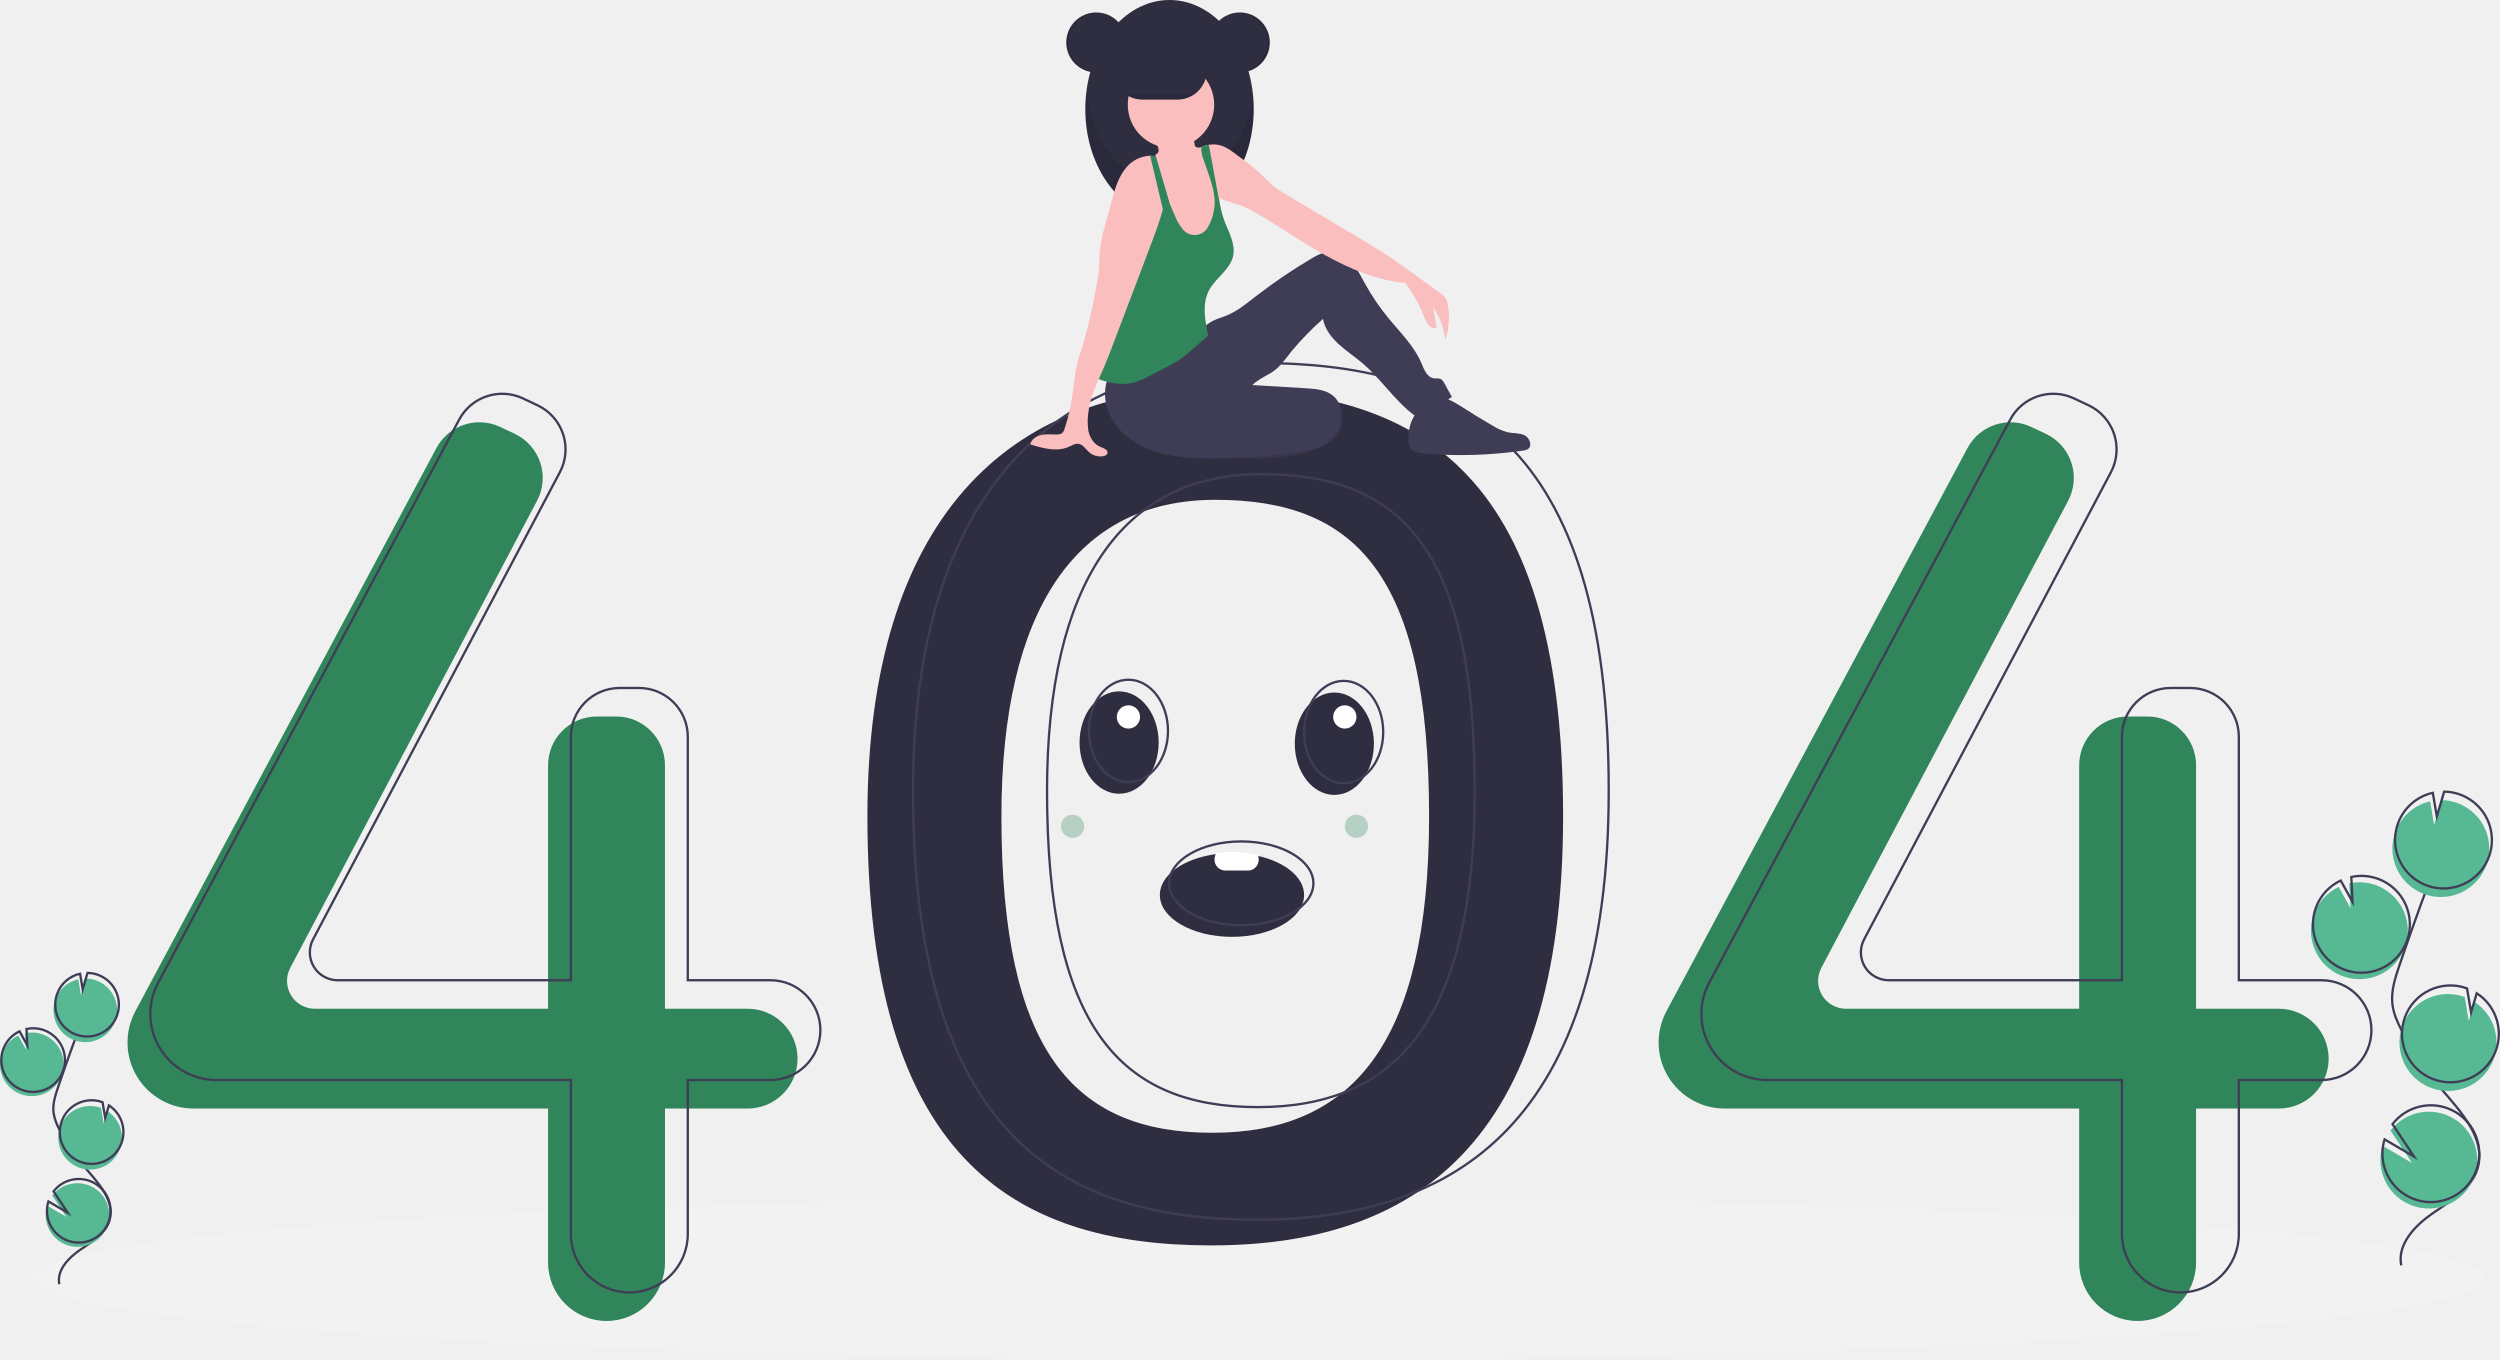
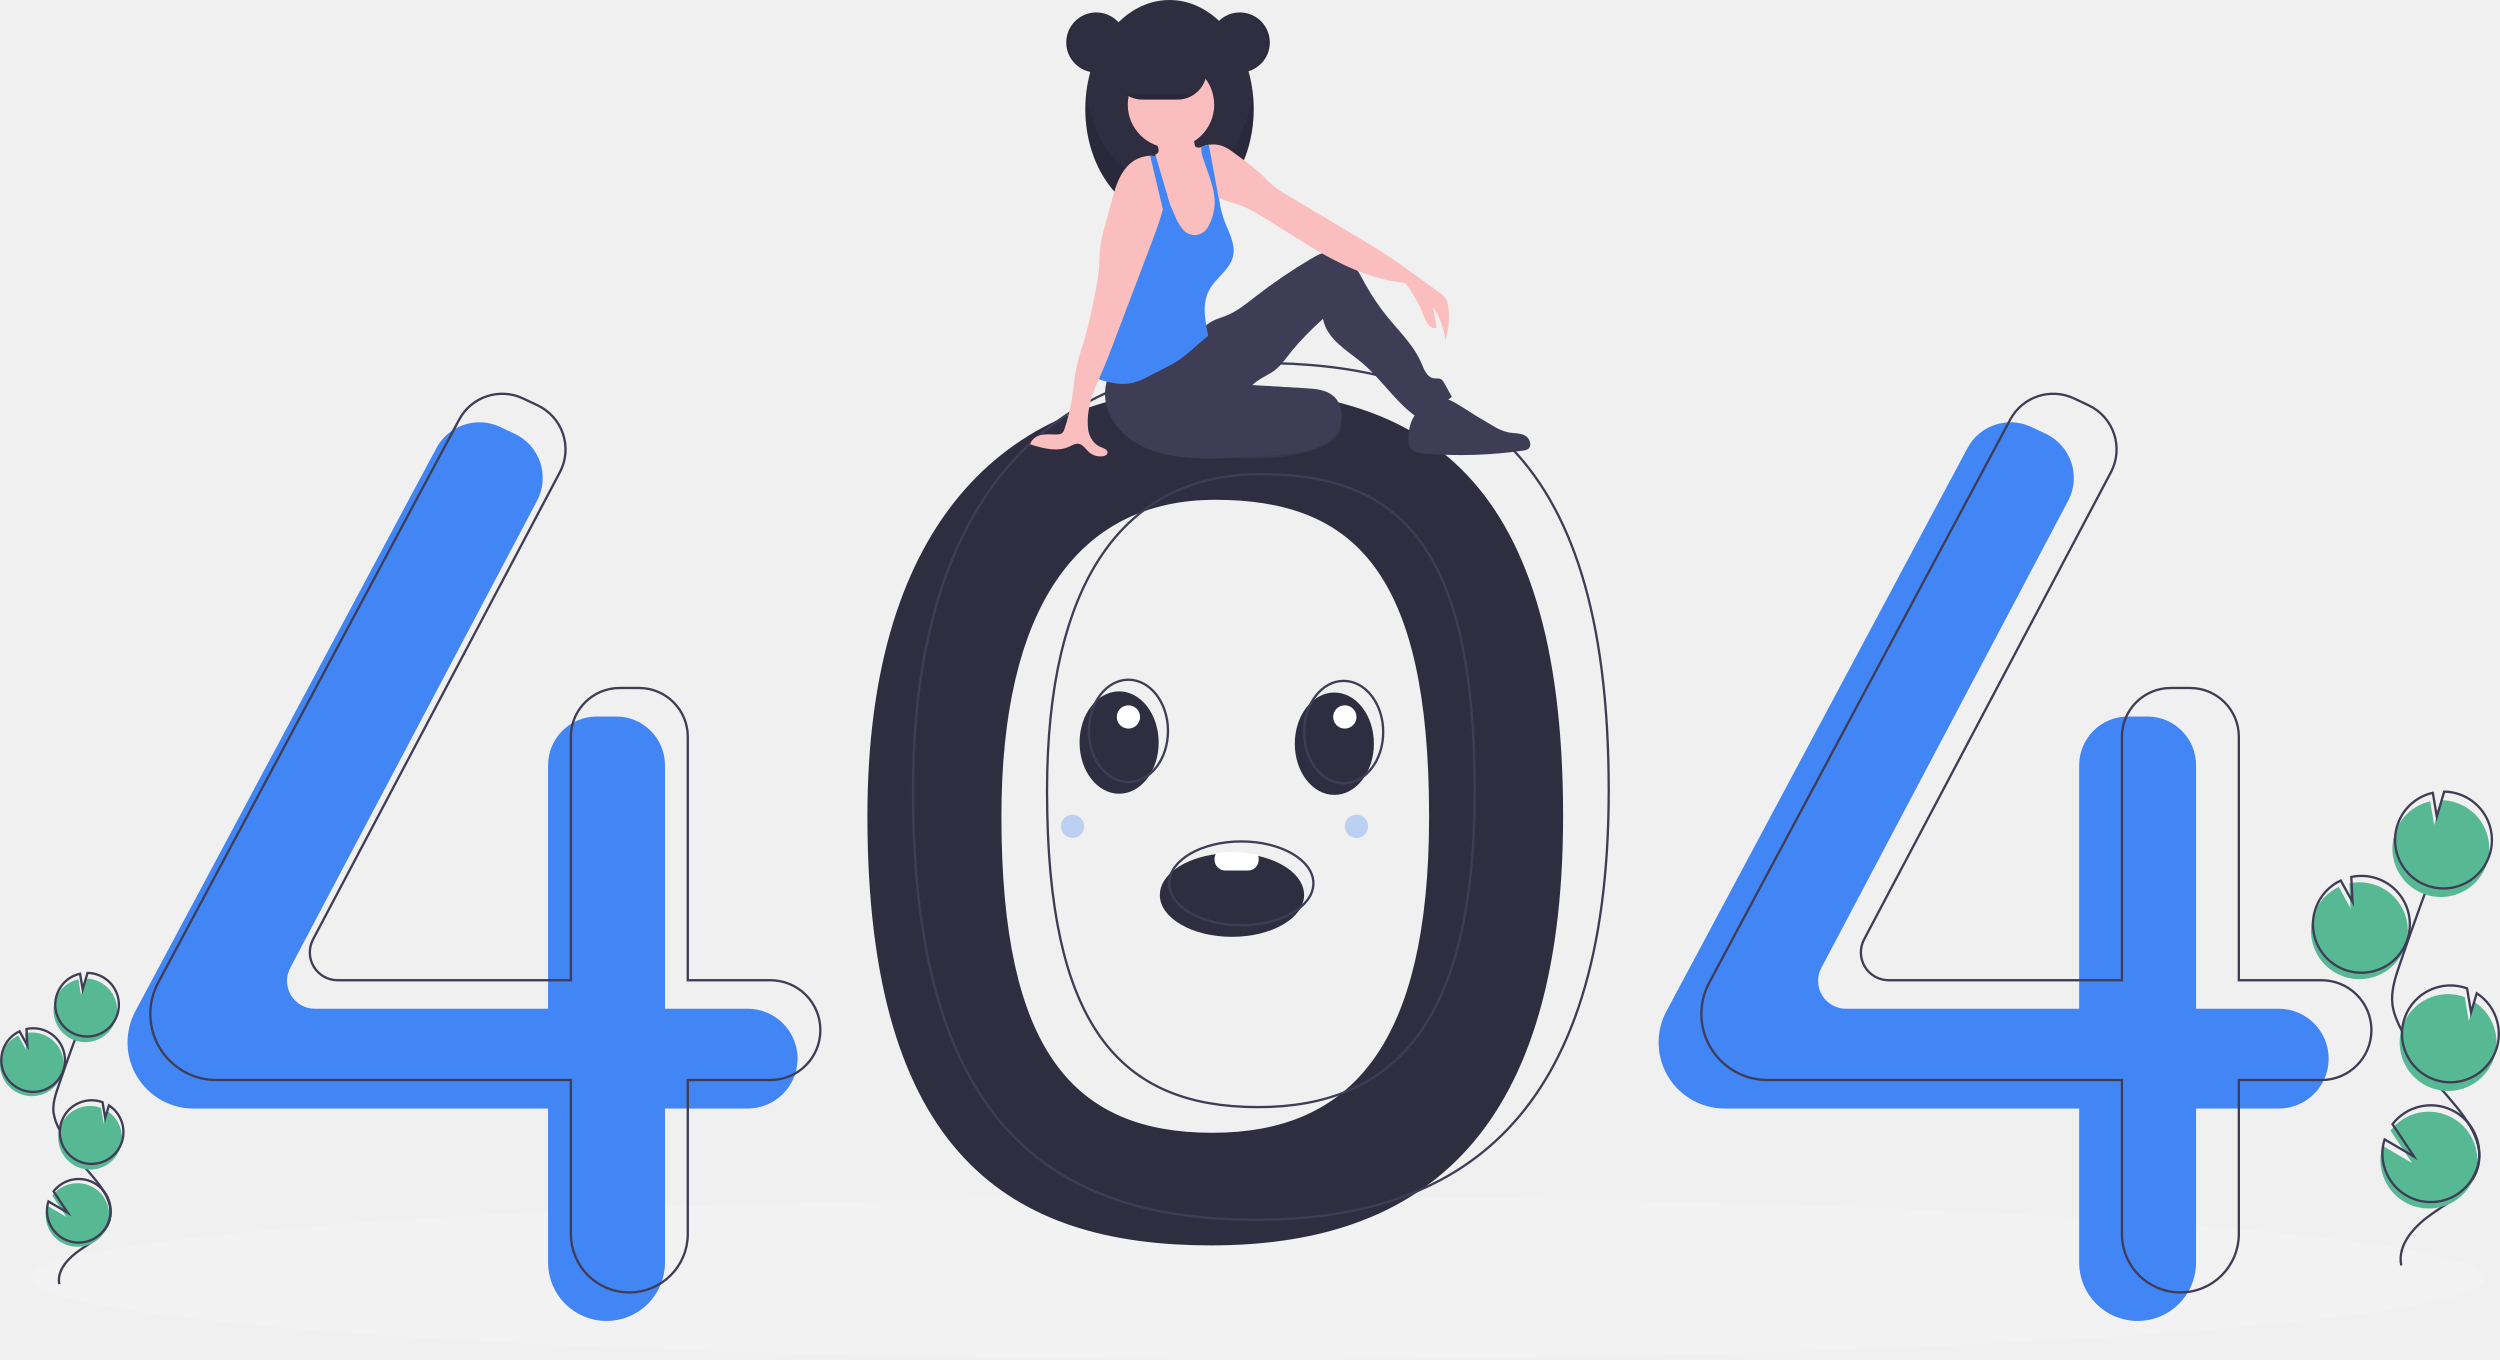
- <svg xmlns="http://www.w3.org/2000/svg" data-name="Layer 1" width="1074.392" height="584.231">
+ <svg xmlns="http://www.w3.org/2000/svg" id="fd59ce54-f850-4dfc-bc34-dd7d379d600e" data-name="Layer 1" width="1074.392" height="584.231" viewBox="0 0 1074.392 584.231">
  <ellipse cx="540.643" cy="549.309" rx="527.5" ry="34.922" fill="#f2f2f2" />
-   <path d="M520.426 167.01c-85.944 0-147.651 55.14-147.651 183.798 0 145.813 61.707 184.41 147.65 184.41s151.328-42.273 151.328-184.41c0-151.94-65.383-183.798-151.327-183.798zm.565 319.808c-59.527 0-90.626-34.923-90.626-135.916 0-89.112 32.372-136.105 91.899-136.105s91.899 30.868 91.899 136.105c0 98.447-33.646 135.916-93.172 135.916z" fill="#2f2e41" />
-   <path d="M321.311 433.517h-35.534v-104.64a20.956 20.956 0 0 0-20.956-20.956h-8.326a20.956 20.956 0 0 0-20.956 20.956v104.64h-100.23a11.963 11.963 0 0 1-10.578-17.552l106.083-200.78a20.956 20.956 0 0 0-9.58-28.74l-6.263-2.957a20.956 20.956 0 0 0-27.43 9.07L58.162 434.591a28.416 28.416 0 0 0-3.357 13.396 28.416 28.416 0 0 0 28.416 28.416H235.54v66.167a25.119 25.119 0 0 0 25.119 25.12 25.119 25.119 0 0 0 25.119-25.12v-66.167h35.534a21.443 21.443 0 0 0 21.443-21.443 21.443 21.443 0 0 0-21.443-21.443zM979.308 433.517h-35.534v-104.64a20.956 20.956 0 0 0-20.956-20.956h-8.327a20.956 20.956 0 0 0-20.956 20.956v104.64h-100.23a11.963 11.963 0 0 1-10.577-17.552l106.082-200.78a20.956 20.956 0 0 0-9.58-28.74l-6.263-2.957a20.956 20.956 0 0 0-27.429 9.07L716.157 434.591a28.416 28.416 0 0 0-3.356 13.396 28.416 28.416 0 0 0 28.416 28.416h152.318v66.167a25.119 25.119 0 0 0 25.12 25.12 25.119 25.119 0 0 0 25.118-25.12v-66.167h35.535a21.443 21.443 0 0 0 21.443-21.443 21.443 21.443 0 0 0-21.443-21.443z" fill="#30855a" />
-   <path d="M331.114 421.264H295.58v-104.64a20.956 20.956 0 0 0-20.956-20.956h-8.327a20.956 20.956 0 0 0-20.956 20.956v104.64h-100.23a11.963 11.963 0 0 1-10.577-17.552l106.082-200.78a20.956 20.956 0 0 0-9.58-28.74l-6.263-2.957a20.956 20.956 0 0 0-27.429 9.07L67.963 422.338a28.416 28.416 0 0 0-3.356 13.396 28.416 28.416 0 0 0 28.416 28.416H245.34v66.167a25.119 25.119 0 0 0 25.12 25.119 25.119 25.119 0 0 0 25.119-25.12V464.15h35.534a21.443 21.443 0 0 0 21.443-21.443 21.443 21.443 0 0 0-21.443-21.443zM997.688 421.264h-35.535v-104.64a20.956 20.956 0 0 0-20.956-20.956h-8.326a20.956 20.956 0 0 0-20.956 20.956v104.64h-100.23a11.963 11.963 0 0 1-10.577-17.552l106.082-200.78a20.956 20.956 0 0 0-9.58-28.74l-6.263-2.957a20.956 20.956 0 0 0-27.43 9.07l-129.38 242.033a28.416 28.416 0 0 0-3.356 13.396 28.416 28.416 0 0 0 28.415 28.416h152.32v66.167a25.119 25.119 0 0 0 25.118 25.119 25.119 25.119 0 0 0 25.12-25.12V464.15h35.534a21.443 21.443 0 0 0 21.443-21.443 21.443 21.443 0 0 0-21.443-21.443zM540.03 155.982c-85.943 0-147.65 55.14-147.65 183.798 0 145.813 61.707 184.41 147.65 184.41s151.328-42.273 151.328-184.41c0-151.94-65.383-183.798-151.327-183.798zm.566 319.808c-59.527 0-90.626-34.923-90.626-135.916 0-89.112 32.372-136.105 91.899-136.105s91.899 30.868 91.899 136.105c0 98.447-33.645 135.916-93.172 135.916z" fill="none" stroke="#3f3d56" stroke-miterlimit="10" />
+   <path d="M583.48,324.894c-85.944,0-147.651,55.139-147.651,183.798,0,145.813,61.707,184.411,147.651,184.411s151.327-42.274,151.327-184.411C734.807,356.753,669.424,324.894,583.48,324.894Zm.565,319.808c-59.527,0-90.626-34.923-90.626-135.916,0-89.112,32.372-136.105,91.899-136.105s91.899,30.868,91.899,136.105C677.217,607.234,643.572,644.703,584.045,644.703Z" transform="translate(-63.054 -157.8845)" fill="#2f2e41" />
+   <path d="M384.365,591.401H348.831V486.762A20.956,20.956,0,0,0,327.875,465.806h-8.326a20.956,20.956,0,0,0-20.956,20.956V591.401H198.363a11.963,11.963,0,0,1-10.578-17.552l106.082-200.78A20.956,20.956,0,0,0,284.287,344.33l-6.262-2.957a20.956,20.956,0,0,0-27.429,9.07L121.214,592.475a28.416,28.416,0,0,0-3.356,13.396v0a28.416,28.416,0,0,0,28.416,28.416H298.593v66.167a25.119,25.119,0,0,0,25.119,25.119h0a25.119,25.119,0,0,0,25.119-25.119V634.287h35.534a21.443,21.443,0,0,0,21.443-21.443v0A21.443,21.443,0,0,0,384.365,591.401Z" transform="translate(-63.054 -157.8845)" fill="#4285f4" />
+   <path d="M1042.362,591.401h-35.534V486.762A20.956,20.956,0,0,0,985.872,465.806h-8.326a20.956,20.956,0,0,0-20.956,20.956V591.401H856.359a11.963,11.963,0,0,1-10.578-17.552L951.864,373.069A20.956,20.956,0,0,0,942.284,344.33l-6.262-2.957a20.956,20.956,0,0,0-27.429,9.07L779.211,592.475a28.416,28.416,0,0,0-3.356,13.396v0a28.416,28.416,0,0,0,28.416,28.416H956.589v66.167a25.119,25.119,0,0,0,25.119,25.119h0a25.119,25.119,0,0,0,25.119-25.119V634.287h35.534a21.443,21.443,0,0,0,21.443-21.443v0A21.443,21.443,0,0,0,1042.362,591.401Z" transform="translate(-63.054 -157.8845)" fill="#4285f4" />
+   <path d="M394.168,579.148H358.634V474.509a20.956,20.956,0,0,0-20.956-20.956h-8.326a20.956,20.956,0,0,0-20.956,20.956V579.148H208.165a11.963,11.963,0,0,1-10.578-17.552L303.67,360.816a20.956,20.956,0,0,0-9.58-28.739l-6.262-2.957a20.956,20.956,0,0,0-27.429,9.07L131.017,580.222a28.416,28.416,0,0,0-3.356,13.396v0a28.416,28.416,0,0,0,28.416,28.416H308.395v66.167a25.119,25.119,0,0,0,25.119,25.119h0a25.119,25.119,0,0,0,25.119-25.119V622.034h35.534a21.443,21.443,0,0,0,21.443-21.443v0A21.443,21.443,0,0,0,394.168,579.148Z" transform="translate(-63.054 -157.8845)" fill="none" stroke="#3f3d56" stroke-miterlimit="10" />
+   <path d="M1060.742,579.148h-35.534V474.509a20.956,20.956,0,0,0-20.956-20.956H995.925a20.956,20.956,0,0,0-20.956,20.956V579.148H874.739a11.963,11.963,0,0,1-10.578-17.552L970.244,360.816a20.956,20.956,0,0,0-9.58-28.739l-6.262-2.957a20.956,20.956,0,0,0-27.429,9.07L797.59,580.222a28.416,28.416,0,0,0-3.356,13.396v0a28.416,28.416,0,0,0,28.416,28.416H974.969v66.167a25.119,25.119,0,0,0,25.119,25.119h0a25.119,25.119,0,0,0,25.119-25.119V622.034h35.534a21.443,21.443,0,0,0,21.443-21.443v0A21.443,21.443,0,0,0,1060.742,579.148Z" transform="translate(-63.054 -157.8845)" fill="none" stroke="#3f3d56" stroke-miterlimit="10" />
+   <path d="M603.085,313.866c-85.944,0-147.651,55.139-147.651,183.798,0,145.813,61.707,184.411,147.651,184.411s151.327-42.274,151.327-184.411C754.412,345.725,689.029,313.866,603.085,313.866Zm.565,319.808c-59.527,0-90.626-34.923-90.626-135.916,0-89.112,32.372-136.105,91.899-136.105s91.899,30.868,91.899,136.105C696.822,596.206,663.177,633.675,603.65,633.675Z" transform="translate(-63.054 -157.8845)" fill="none" stroke="#3f3d56" stroke-miterlimit="10" />
  <circle cx="471.141" cy="18.25" r="12.901" fill="#2f2e41" />
  <ellipse cx="502.607" cy="46.885" rx="36.186" ry="46.885" fill="#2f2e41" />
-   <path d="M502.607 79.61c-18.127 0-33.14-17.27-35.775-39.805a60.976 60.976 0 0 0-.41 7.08c0 25.893 16.2 46.885 36.185 46.885s36.187-20.991 36.187-46.885a60.976 60.976 0 0 0-.41-7.08c-2.635 22.534-17.649 39.805-35.777 39.805z" opacity=".1" />
-   <path d="M576.242 184.189c-.777 3.193-4.128 5.75-7.839 7.538-7.801 3.756-17.425 4.878-26.76 5.254a45.176 45.176 0 0 1-7.144-.132 20.537 20.537 0 0 1-12.25-5.632 1.68 1.68 0 0 1 .043-2.843c4.97-5.46 13.263-8.806 21.617-11.217 6.334-1.827 17.38-6.56 24.29-5.922 6.691.62 9.024 8.922 8.043 12.954z" fill="#3f3d56" />
-   <path d="M576.242 184.189c-.777 3.193-4.128 5.75-7.839 7.538-7.801 3.756-17.425 4.878-26.76 5.254a45.176 45.176 0 0 1-7.144-.132 20.537 20.537 0 0 1-12.25-5.632 1.68 1.68 0 0 1 .043-2.843c4.97-5.46 13.263-8.806 21.617-11.217 6.334-1.827 17.38-6.56 24.29-5.922 6.691.62 9.024 8.922 8.043 12.954z" opacity=".1" />
-   <path d="M477.044 160.321a19.77 19.77 0 0 0-1.199 15.075 26.34 26.34 0 0 0 8.83 12.497c10.094 8.092 23.987 9.205 36.924 9.093a284.65 284.65 0 0 0 33.905-2.324 40.538 40.538 0 0 0 11.002-2.554c4.222-1.827 7.933-5.178 9.436-9.526s.436-9.673-3.134-12.574c-3.137-2.55-7.463-2.9-11.498-3.143l-23.087-1.388c2.28-2.308 5.318-3.614 8.095-5.292 3.686-2.226 6.134-5.965 8.814-9.335a129.001 129.001 0 0 1 13.438-13.817c.752 4.31 3.478 7.85 6.688 10.824s6.908 5.369 10.243 8.2c8.079 6.859 13.896 16.167 22.393 22.5a43.829 43.829 0 0 0 16.048-8.011l-3.302-5.982a3.94 3.94 0 0 0-1.244-1.553c-.935-.575-2.14-.278-3.225-.441-2.901-.435-4.168-3.784-5.306-6.487-3.125-7.422-9.108-13.18-14.218-19.404a98.009 98.009 0 0 1-9.996-14.723c-1.717-3.102-3.288-6.331-5.618-9.003s-5.593-4.773-9.138-4.78c-3.132-.007-6.021 1.583-8.714 3.182a230.477 230.477 0 0 0-23.63 16.1c-3.944 3.061-7.864 6.296-12.49 8.173-1.947.79-4 1.33-5.869 2.292-3.273 1.685-5.757 4.535-8.431 7.065-9.538 9.023-22.596 14.869-35.717 15.336z" fill="#3f3d56" />
-   <path d="M525.32 96.098a23.774 23.774 0 0 1-1.734 8.033 10.045 10.045 0 0 1-5.768 5.573 12.375 12.375 0 0 1-5.623.183 10.882 10.882 0 0 1-4.581-1.561c-2.165-1.489-3.245-4.144-3.638-6.743-.393-2.596-.217-5.249-.469-7.864a42.944 42.944 0 0 0-1.202-6.255c-.17-.683-.343-1.363-.513-2.042-.166-.68-.33-1.36-.481-2.04a44.287 44.287 0 0 1-.378-1.925 28.716 28.716 0 0 1-.233-1.643 18.423 18.423 0 0 0-.808-4.811 14.607 14.607 0 0 0-1.687-2.854c-.286-.409-.563-.818-.818-1.243a5.89 5.89 0 0 1-.972-3.748 3.286 3.286 0 0 1 .148-.6c.025-.076.053-.152.085-.224a1.802 1.802 0 0 0 1.23-1.149 3.433 3.433 0 0 0-.148-1.777 11.318 11.318 0 0 0-.96-2.288c-.264-.478-1.16-1.34-1.167-1.888-.013-1.101 2.14-1.989 3.011-2.423a16.796 16.796 0 0 1 8.597-1.743c1.904.129 3.968.714 5.019 2.31.944 1.438.818 3.3 1.22 4.971a1.47 1.47 0 0 0 .3.664 1.341 1.341 0 0 0 .74.34 4.55 4.55 0 0 0 1.415.057h.003a2.931 2.931 0 0 0 .371-.054 4.957 4.957 0 0 0 2.033-.878q.586-.156 1.18-.255a.251.251 0 0 0 .047-.01c1.577 4.976 1.781 10.31 3.072 15.375.638 2.52 1.554 5.01 1.683 7.603.01.113.013.23.016.346.019.834-.047 1.674-.013 2.504a6.981 6.981 0 0 0 .126 1.114 15.611 15.611 0 0 0 .525 1.744l.01.028c.06.182.116.368.164.554.034.135.066.267.09.402l.004.01a14.938 14.938 0 0 1 .104 4.207z" fill="#fbbebe" />
+   <path d="M565.661,237.494c-18.128,0-33.141-17.271-35.776-39.805a60.976,60.976,0,0,0-.41,7.08c0,25.894,16.201,46.885,36.186,46.885s36.186-20.991,36.186-46.885a60.976,60.976,0,0,0-.41-7.08C598.803,220.224,583.789,237.494,565.661,237.494Z" transform="translate(-63.054 -157.8845)" opacity="0.1" />
+   <path d="M639.296,342.073c-.777,3.193-4.128,5.751-7.839,7.538-7.802,3.757-17.425,4.878-26.76,5.254a45.176,45.176,0,0,1-7.144-.132,20.537,20.537,0,0,1-12.251-5.631,1.681,1.681,0,0,1,.044-2.844c4.969-5.459,13.262-8.806,21.616-11.216,6.334-1.827,17.381-6.561,24.29-5.922C637.944,329.739,640.277,338.041,639.296,342.073Z" transform="translate(-63.054 -157.8845)" fill="#3f3d56" />
+   <path d="M639.296,342.073c-.777,3.193-4.128,5.751-7.839,7.538-7.802,3.757-17.425,4.878-26.76,5.254a45.176,45.176,0,0,1-7.144-.132,20.537,20.537,0,0,1-12.251-5.631,1.681,1.681,0,0,1,.044-2.844c4.969-5.459,13.262-8.806,21.616-11.216,6.334-1.827,17.381-6.561,24.29-5.922C637.944,329.739,640.277,338.041,639.296,342.073Z" transform="translate(-63.054 -157.8845)" opacity="0.1" />
+   <path d="M540.098,318.206a19.77,19.77,0,0,0-1.199,15.075,26.339,26.339,0,0,0,8.829,12.497c10.095,8.092,23.988,9.205,36.925,9.093a284.649,284.649,0,0,0,33.905-2.324,40.538,40.538,0,0,0,11.001-2.554c4.222-1.827,7.933-5.178,9.436-9.526s.436-9.672-3.134-12.574c-3.137-2.55-7.463-2.9-11.498-3.143l-23.088-1.387c2.281-2.308,5.318-3.614,8.096-5.292,3.685-2.226,6.134-5.965,8.813-9.335a129.001,129.001,0,0,1,13.439-13.817c.751,4.31,3.478,7.85,6.687,10.824s6.908,5.368,10.244,8.2c8.079,6.858,13.896,16.167,22.392,22.5a43.829,43.829,0,0,0,16.049-8.012l-3.302-5.981a3.94,3.94,0,0,0-1.245-1.553c-.935-.575-2.14-.279-3.225-.441-2.901-.435-4.168-3.784-5.306-6.487-3.125-7.422-9.108-13.18-14.218-19.404a98.009,98.009,0,0,1-9.996-14.723c-1.717-3.102-3.288-6.331-5.617-9.003s-5.594-4.773-9.139-4.781c-3.132-.007-6.021,1.584-8.714,3.183a230.477,230.477,0,0,0-23.63,16.099c-3.944,3.062-7.863,6.296-12.489,8.174-1.947.79-4,1.331-5.869,2.292-3.273,1.684-5.757,4.534-8.431,7.064C566.277,311.892,553.219,317.738,540.098,318.206Z" transform="translate(-63.054 -157.8845)" fill="#3f3d56" />
+   <path d="M588.374,253.983a23.774,23.774,0,0,1-1.734,8.033,10.045,10.045,0,0,1-5.768,5.573,12.375,12.375,0,0,1-5.623.182,10.882,10.882,0,0,1-4.582-1.561c-2.165-1.488-3.244-4.144-3.637-6.743-.393-2.596-.217-5.249-.469-7.863a42.944,42.944,0,0,0-1.202-6.255c-.17-.683-.343-1.362-.513-2.042-.167-.68-.33-1.359-.481-2.039-.138-.639-.267-1.281-.378-1.926-.091-.544-.173-1.092-.233-1.643a18.423,18.423,0,0,0-.809-4.811,14.607,14.607,0,0,0-1.687-2.854c-.286-.409-.563-.818-.818-1.243a5.89,5.89,0,0,1-.972-3.748,3.286,3.286,0,0,1,.148-.601c.025-.076.053-.151.085-.223A1.802,1.802,0,0,0,560.932,223.07a3.433,3.433,0,0,0-.148-1.778,11.318,11.318,0,0,0-.96-2.288c-.264-.478-1.161-1.34-1.167-1.888-.013-1.101,2.14-1.989,3.011-2.423a16.796,16.796,0,0,1,8.597-1.743c1.904.129,3.968.714,5.019,2.31.944,1.438.818,3.301,1.221,4.972a1.471,1.471,0,0,0,.299.664,1.341,1.341,0,0,0,.739.34,4.549,4.549,0,0,0,1.416.057h.003a2.931,2.931,0,0,0,.371-.054,4.957,4.957,0,0,0,2.033-.878q.585-.156,1.18-.255a.251.251,0,0,0,.047-.009c1.576,4.975,1.781,10.308,3.071,15.374.639,2.52,1.554,5.009,1.683,7.602.009.113.013.23.016.346.019.834-.047,1.674-.013,2.505a6.981,6.981,0,0,0,.126,1.114,15.611,15.611,0,0,0,.525,1.743l.009.028c.06.183.116.368.164.554.035.135.066.267.091.403l.003.009A14.938,14.938,0,0,1,588.374,253.983Z" transform="translate(-63.054 -157.8845)" fill="#fbbebe" />
  <circle cx="503.237" cy="44.997" r="18.565" fill="#fbbebe" />
-   <path d="M621.103 146.148a30.445 30.445 0 0 0-5.236-14.103q.722 4.295 1.448 8.587a3.214 3.214 0 0 1-3.367-1.035 10.337 10.337 0 0 1-1.766-3.276 67.466 67.466 0 0 0-8.21-14.735c-11.818-.985-23.501-5.884-33.895-11.596-10.396-5.708-20.125-12.552-30.383-18.502a43.573 43.573 0 0 0-5.545-2.832c-3.21-1.287-6.812-1.954-9.855-3.467-.205-.101-.41-.208-.61-.318a12.578 12.578 0 0 1-1.945-1.306 10.344 10.344 0 0 1-.931-.856 20.351 20.351 0 0 1-3.56-5.953c-1.632-3.613-2.215-7.97-3.845-11.583a11.203 11.203 0 0 1 2.502-1.765h.003c.132-.07.265-.136.4-.199a11.94 11.94 0 0 1 2.004-.733q.586-.156 1.18-.255a.251.251 0 0 0 .047-.01 11.566 11.566 0 0 1 5.491.435c2.587.875 4.767 2.621 6.942 4.273a114.02 114.02 0 0 1 10.148 8.05c1.793 1.717 3.43 3.605 5.358 5.166a42.144 42.144 0 0 0 5.057 3.351q15.656 9.327 31.315 18.65c3.534 2.105 7.07 4.21 10.526 6.438 5.248 3.386 10.308 7.055 15.365 10.72q4.47 3.239 8.936 6.48a9.728 9.728 0 0 1 2.533 2.34 8.472 8.472 0 0 1 1.123 3.434 31.387 31.387 0 0 1-1.23 14.6z" fill="#fbbebe" />
-   <path d="M529.923 110.06c-1.252 5.616-6.929 9.012-9.896 13.945-3.688 6.124-2.184 13.241-.8 20.255q-3.794 3.271-7.592 6.542c-1.397 1.199-2.794 2.404-4.298 3.465a57.35 57.35 0 0 1-6.86 3.94q-3.36 1.727-6.721 3.457a32.128 32.128 0 0 1-6.58 2.788c-4.414 1.133-9.103.34-13.47-.972a6.088 6.088 0 0 1-1.473-.601 2.394 2.394 0 0 1-.699-.633 3.91 3.91 0 0 1-.443-2.539c.443-7.35 2.24-14.547 4.03-21.69a85.26 85.26 0 0 1 3.849-12.577 85.077 85.077 0 0 1 5.415-10.15 68.368 68.368 0 0 1 7.93-11.514 18.479 18.479 0 0 0 3.675-4.739c1.117-2.549.686-5.472.913-8.247a17.148 17.148 0 0 1 1.633-6.007v-.003a17.093 17.093 0 0 1 1.743-2.883l.916 2.13q.302.7.597 1.395.387.896.768 1.787l2.197 5.113a21.59 21.59 0 0 0 3.335 5.944 6.5 6.5 0 0 0 11.123-.853 21.261 21.261 0 0 0 2.272-6.013 19.215 19.215 0 0 0 .252-7.835c-.758-5.01-2.889-10.126-4.437-14.78a14.945 14.945 0 0 1-1.08-4.87 3.351 3.351 0 0 1 .057-.56l.029-.146a11.94 11.94 0 0 1 2.004-.733q.585-.155 1.18-.255 2.044 11.064 4.094 22.128c.031.173.066.346.097.522.196 1.057.394 2.114.614 3.169.198.956.412 1.91.651 2.857l.01.028c.082.321.167.639.255.957l.003.009c.242.868.513 1.73.818 2.58 1.85 5.12 5.076 10.274 3.89 15.589z" fill="#30855a" />
-   <path d="M605.267 188.993a6.583 6.583 0 0 0 .61 3.143c1.162 2.123 3.95 2.606 6.363 2.805a188.377 188.377 0 0 0 42.265-1.288 4.886 4.886 0 0 0 2.152-.668c1.99-1.395.763-4.795-1.41-5.883s-4.751-.826-7.135-1.298a22.48 22.48 0 0 1-6.678-2.896q-7.252-4.167-14.293-8.688c-2.794-1.795-6.093-3.71-9.24-2.646-8.525 2.884-12.69 8.222-12.634 17.419z" fill="#3f3d56" />
-   <path d="M501.383 82.99v.002a7.75 7.75 0 0 1-.072.39c-.035.215-.076.432-.116.646a77.708 77.708 0 0 1-1.42 5.962c-1.51 5.46-3.533 10.831-5.54 16.124L478.07 148.69c-1.36 3.574-2.716 7.152-4.26 10.654-.517 1.168-1.048 2.344-1.577 3.534-1.894 4.257-3.713 8.653-4.317 13.184a27.45 27.45 0 0 0-.192 9.04c.604 2.97 2.407 5.872 5.23 6.97 1.378.538 3.35 1.259 2.973 2.69-.204.787-1.098 1.171-1.9 1.303a7.312 7.312 0 0 1-5.966-1.718c-1.508-1.337-2.666-3.417-4.67-3.64-1.388-.151-2.665.68-3.936 1.261-5.186 2.37-11.228.712-16.674-.972.427-2.206 2.643-3.66 4.842-4.1 2.2-.444 4.475-.129 6.718-.189a3.51 3.51 0 0 0 2.042-.525 3.705 3.705 0 0 0 1.102-1.882 78.964 78.964 0 0 0 3.212-13.146c.724-4.667 1.026-9.406 2.058-14.016.803-3.596 2.042-7.08 3.106-10.61a224.682 224.682 0 0 0 5.06-22.077 78.02 78.02 0 0 0 1.425-9.367c.18-2.612.095-5.236.346-7.839a60.888 60.888 0 0 1 2.112-9.996l2.885-10.69c1.426-5.27 2.955-10.745 6.567-14.842a13.962 13.962 0 0 1 10.029-4.79 9.882 9.882 0 0 1 2.13.23c.116.029.233.057.349.089a8.634 8.634 0 0 1 2.174.9c1.114-.709 1.68-.46 2.42.632a6.973 6.973 0 0 1 .881 3.795 52.424 52.424 0 0 1-.856 10.415z" fill="#fbbebe" />
-   <path d="M502.607 87.162l-.047.047-.255.255-2.53 2.526-1.24-5.207-4.25-17.854a9.882 9.882 0 0 1 2.13.23 3.286 3.286 0 0 1 .148-.602l.201.69 1.441 4.902 2.728 9.308.45 1.532v.003z" fill="#30855a" />
-   <path d="M518.661 30.203a12.582 12.582 0 0 1-3.7 8.896 12.314 12.314 0 0 1-1.36 1.176 12.528 12.528 0 0 1-7.536 2.524h-15.096a12.59 12.59 0 0 1 0-25.18h15.096a12.63 12.63 0 0 1 12.596 12.584z" fill="#2f2e41" />
+   <path d="M684.157,304.033a30.445,30.445,0,0,0-5.236-14.103q.722,4.295,1.447,8.587a3.214,3.214,0,0,1-3.367-1.035,10.337,10.337,0,0,1-1.765-3.276,67.466,67.466,0,0,0-8.21-14.736c-11.819-.985-23.502-5.884-33.896-11.595-10.396-5.708-20.126-12.552-30.384-18.502a43.573,43.573,0,0,0-5.544-2.832c-3.21-1.287-6.812-1.954-9.855-3.468-.204-.101-.409-.208-.61-.318a12.578,12.578,0,0,1-1.945-1.306,10.344,10.344,0,0,1-.931-.856,20.351,20.351,0,0,1-3.559-5.953c-1.633-3.612-2.215-7.97-3.845-11.583a11.203,11.203,0,0,1,2.502-1.765h.003c.132-.069.264-.135.4-.198a11.94,11.94,0,0,1,2.004-.733q.585-.156,1.18-.255a.251.251,0,0,0,.047-.009,11.566,11.566,0,0,1,5.491.434c2.587.875,4.767,2.621,6.941,4.273a114.02,114.02,0,0,1,10.148,8.049c1.794,1.718,3.43,3.606,5.359,5.167a42.144,42.144,0,0,0,5.057,3.351q15.656,9.327,31.315,18.65c3.534,2.105,7.07,4.21,10.526,6.438,5.249,3.386,10.308,7.055,15.365,10.721q4.47,3.238,8.936,6.479a9.728,9.728,0,0,1,2.533,2.341,8.472,8.472,0,0,1,1.123,3.433A31.387,31.387,0,0,1,684.157,304.033Z" transform="translate(-63.054 -157.8845)" fill="#fbbebe" />
+   <path d="M592.977,267.944c-1.252,5.617-6.929,9.012-9.896,13.946-3.688,6.123-2.184,13.241-.799,20.255q-3.795,3.271-7.593,6.542c-1.397,1.199-2.794,2.404-4.298,3.464a57.351,57.351,0,0,1-6.86,3.94q-3.361,1.728-6.721,3.458a32.128,32.128,0,0,1-6.58,2.788c-4.415,1.133-9.103.34-13.471-.972a6.088,6.088,0,0,1-1.473-.601,2.394,2.394,0,0,1-.699-.632,3.911,3.911,0,0,1-.444-2.539c.444-7.351,2.24-14.547,4.031-21.69a85.26,85.26,0,0,1,3.848-12.577,85.077,85.077,0,0,1,5.415-10.151,68.368,68.368,0,0,1,7.929-11.514,18.479,18.479,0,0,0,3.675-4.739c1.117-2.549.686-5.472.913-8.247a17.148,17.148,0,0,1,1.633-6.007v-.003a17.093,17.093,0,0,1,1.743-2.882q.458,1.067.916,2.13.302.699.598,1.394.387.897.768,1.787,1.1,2.558,2.196,5.113a21.59,21.59,0,0,0,3.335,5.944,6.499,6.499,0,0,0,11.123-.853,21.261,21.261,0,0,0,2.272-6.013,19.215,19.215,0,0,0,.252-7.835c-.758-5.009-2.889-10.126-4.437-14.78a14.945,14.945,0,0,1-1.079-4.871,3.351,3.351,0,0,1,.057-.56c.009-.047.019-.098.028-.145a11.94,11.94,0,0,1,2.004-.733q.585-.156,1.18-.255,2.044,11.064,4.094,22.127c.032.173.066.346.098.522.195,1.057.393,2.115.614,3.169.198.957.412,1.91.651,2.857l.009.028c.082.321.167.639.255.957l.003.009c.242.868.513,1.731.818,2.58C590.938,257.475,594.164,262.629,592.977,267.944Z" transform="translate(-63.054 -157.8845)" fill="#4285f4" />
+   <path d="M668.321,346.877a6.583,6.583,0,0,0,.61,3.143c1.162,2.124,3.95,2.606,6.362,2.805a188.377,188.377,0,0,0,42.266-1.288,4.886,4.886,0,0,0,2.151-.668c1.99-1.395.763-4.795-1.41-5.884s-4.751-.826-7.135-1.297a22.479,22.479,0,0,1-6.678-2.896q-7.252-4.167-14.293-8.688c-2.795-1.795-6.093-3.71-9.24-2.646C672.43,332.343,668.265,337.681,668.321,346.877Z" transform="translate(-63.054 -157.8845)" fill="#3f3d56" />
+   <path d="M564.437,240.874v.003c-.022.132-.044.261-.072.39-.035.214-.076.431-.116.645-.39,1.998-.868,3.987-1.419,5.963-1.51,5.459-3.534,10.831-5.541,16.123q-8.081,21.287-16.164,42.577c-1.359,3.575-2.716,7.152-4.261,10.654-.516,1.167-1.048,2.344-1.576,3.534-1.894,4.257-3.713,8.653-4.317,13.184a27.45,27.45,0,0,0-.192,9.04c.604,2.97,2.407,5.872,5.23,6.97,1.378.538,3.351,1.259,2.974,2.69-.204.787-1.098,1.171-1.901,1.303a7.312,7.312,0,0,1-5.966-1.718c-1.507-1.337-2.665-3.417-4.67-3.641-1.388-.151-2.665.68-3.936,1.262-5.186,2.369-11.227.711-16.674-.972.428-2.206,2.643-3.66,4.843-4.1,2.199-.444,4.474-.129,6.718-.189a3.51,3.51,0,0,0,2.042-.525,3.705,3.705,0,0,0,1.101-1.882,78.964,78.964,0,0,0,3.213-13.147c.724-4.666,1.026-9.405,2.058-14.015.802-3.597,2.042-7.08,3.106-10.61a224.682,224.682,0,0,0,5.06-22.077,78.02,78.02,0,0,0,1.425-9.368c.179-2.612.094-5.236.346-7.838a60.888,60.888,0,0,1,2.111-9.997q1.444-5.348,2.885-10.689c1.425-5.271,2.955-10.746,6.567-14.843a13.962,13.962,0,0,1,10.028-4.789,9.882,9.882,0,0,1,2.13.23c.116.028.233.057.349.088a8.634,8.634,0,0,1,2.174.9c1.114-.708,1.68-.459,2.42.632a6.973,6.973,0,0,1,.881,3.795A52.424,52.424,0,0,1,564.437,240.874Z" transform="translate(-63.054 -157.8845)" fill="#fbbebe" />
+   <path d="M565.661,245.046l-.047.047-.255.255-2.53,2.527-1.24-5.208-4.251-17.854a9.882,9.882,0,0,1,2.13.23,3.286,3.286,0,0,1,.148-.601l.201.689,1.441,4.902,2.728,9.308.45,1.532v.003Z" transform="translate(-63.054 -157.8845)" fill="#4285f4" />
+   <path d="M581.715,188.087a12.582,12.582,0,0,1-3.7,8.896,12.314,12.314,0,0,1-1.36,1.176,12.528,12.528,0,0,1-7.536,2.524H554.023a12.59,12.59,0,0,1,0-25.18h15.096A12.629,12.629,0,0,1,581.715,188.087Z" transform="translate(-63.054 -157.8845)" fill="#2f2e41" />
  <circle cx="532.815" cy="18.25" r="12.901" fill="#2f2e41" />
-   <path d="M532.5 5.35c-.158 0-.315.006-.472.011a12.898 12.898 0 0 1 0 25.779c.157.005.314.012.472.012a12.901 12.901 0 1 0 0-25.803zM471.141 5.35c.158 0 .315.006.472.011a12.898 12.898 0 0 0 0 25.779c-.157.005-.314.012-.472.012a12.901 12.901 0 0 1 0-25.803zM513.6 40.275a12.528 12.528 0 0 1-7.535 2.524h-15.096a12.528 12.528 0 0 1-7.536-2.524z" opacity=".1" />
-   <path d="M611.086 133.756s3.252 9.372 6.229 6.876l-2.373-12.25z" fill="#fbbebe" />
-   <path d="M1006.864 419.55a20.813 20.813 0 1 0 2.771-39.916l.521 10.713-5.068-9.18a20.734 20.734 0 0 0-10.683 11.722 20.408 20.408 0 0 0-1.198 5.63 20.809 20.809 0 0 0 13.657 21.03z" fill="#57b894" />
-   <path d="M1031.941 543.793c-1.789-9.11 5.963-17.187 13.621-22.436s16.605-10.408 19.218-19.317c3.755-12.804-7.43-24.53-16.136-34.642a125.3 125.3 0 0 1-16.523-24.557c-1.812-3.533-3.476-7.226-3.953-11.167-.686-5.675 1.137-11.323 2.974-16.736q9.18-27.052 19.629-53.65" fill="none" stroke="#3f3d56" stroke-miterlimit="10" />
-   <path d="M1007.72 416.792a20.813 20.813 0 1 0 2.773-39.916l.52 10.713-5.068-9.18a20.734 20.734 0 0 0-10.683 11.722 20.408 20.408 0 0 0-1.197 5.63 20.809 20.809 0 0 0 13.656 21.03z" fill="none" stroke="#3f3d56" stroke-miterlimit="10" />
-   <path d="M1029.397 357.588a20.788 20.788 0 0 1 14.98-13.197l1.714 10.183 3.177-10.695a20.81 20.81 0 1 1-19.87 13.71z" fill="#57b894" />
-   <path d="M1030.54 353.91a20.788 20.788 0 0 1 14.98-13.197l1.714 10.184 3.177-10.696a20.81 20.81 0 1 1-19.87 13.71z" fill="none" stroke="#3f3d56" stroke-miterlimit="10" />
-   <path d="M1044.99 467.604a20.81 20.81 0 0 0 18.42-37.022l-2.441 8.219-1.732-10.304a.362.362 0 0 0-.053-.02 20.811 20.811 0 1 0-14.193 39.127z" fill="#57b894" />
-   <path d="M1045.981 463.88a20.81 20.81 0 0 0 18.419-37.023l-2.441 8.22-1.731-10.305a.362.362 0 0 0-.053-.02 20.811 20.811 0 1 0-14.194 39.128z" fill="none" stroke="#3f3d56" stroke-miterlimit="10" />
-   <path d="M1023.324 502.167a20.801 20.801 0 1 0 4.01-16.297l9.273 13.956-12.67-7.408a20.616 20.616 0 0 0-.613 9.749z" fill="#57b894" />
-   <path d="M1024.18 499.409a20.801 20.801 0 1 0 4.012-16.297l9.272 13.956-12.67-7.407a20.616 20.616 0 0 0-.613 9.748z" fill="none" stroke="#3f3d56" stroke-miterlimit="10" />
-   <path d="M9.007 470.249a13.674 13.674 0 1 0 1.821-26.225l.343 7.038-3.33-6.032a13.623 13.623 0 0 0-7.02 7.702 13.409 13.409 0 0 0-.786 3.7 13.672 13.672 0 0 0 8.972 13.817z" fill="#57b894" />
-   <path d="M25.484 551.879c-1.176-5.986 3.918-11.292 8.949-14.741s10.91-6.838 12.626-12.692c2.467-8.412-4.881-16.116-10.601-22.76a82.324 82.324 0 0 1-10.856-16.135 22.21 22.21 0 0 1-2.597-7.336c-.451-3.729.747-7.44 1.954-10.996q6.03-17.774 12.896-35.25" fill="none" stroke="#3f3d56" stroke-miterlimit="10" />
-   <path d="M9.57 468.437a13.674 13.674 0 1 0 1.822-26.225l.342 7.038-3.33-6.032a13.623 13.623 0 0 0-7.02 7.702 13.41 13.41 0 0 0-.786 3.699 13.672 13.672 0 0 0 8.973 13.818z" fill="none" stroke="#3f3d56" stroke-miterlimit="10" />
-   <path d="M23.812 429.539a13.658 13.658 0 0 1 9.842-8.671l1.126 6.69 2.088-7.026a13.673 13.673 0 1 1-13.056 9.007z" fill="#57b894" />
-   <path d="M24.563 427.123a13.658 13.658 0 0 1 9.842-8.671l1.126 6.69 2.088-7.027a13.673 13.673 0 1 1-13.056 9.008z" fill="none" stroke="#3f3d56" stroke-miterlimit="10" />
-   <path d="M34.058 501.822a13.673 13.673 0 0 0 12.101-24.325l-1.604 5.4-1.137-6.77a.238.238 0 0 0-.035-.013 13.673 13.673 0 1 0-9.325 25.708z" fill="#57b894" />
-   <path d="M34.708 499.374A13.673 13.673 0 0 0 46.81 475.05l-1.604 5.4-1.137-6.77a.238.238 0 0 0-.035-.013 13.673 13.673 0 1 0-9.326 25.707z" fill="none" stroke="#3f3d56" stroke-miterlimit="10" />
-   <path d="M19.822 524.53a13.667 13.667 0 1 0 2.635-10.708l6.092 9.17-8.324-4.867a13.545 13.545 0 0 0-.403 6.405z" fill="#57b894" />
-   <path d="M20.385 522.718a13.667 13.667 0 1 0 2.635-10.708l6.092 9.17-8.324-4.867a13.545 13.545 0 0 0-.403 6.405z" fill="none" stroke="#3f3d56" stroke-miterlimit="10" />
+   <path d="M595.554,163.234c-.158,0-.315.006-.472.012a12.898,12.898,0,0,1,0,25.778c.157.006.314.012.472.012a12.901,12.901,0,1,0,0-25.802Z" transform="translate(-63.054 -157.8845)" opacity="0.1" />
+   <path d="M534.195,163.234c.158,0,.315.006.472.012a12.898,12.898,0,0,0,0,25.778c-.157.006-.314.012-.472.012a12.901,12.901,0,0,1,0-25.802Z" transform="translate(-63.054 -157.8845)" opacity="0.1" />
+   <path d="M576.655,198.159a12.528,12.528,0,0,1-7.536,2.524H554.023a12.528,12.528,0,0,1-7.536-2.524Z" transform="translate(-63.054 -157.8845)" opacity="0.1" />
+   <path d="M674.14,291.64s3.252,9.372,6.229,6.876L677.996,286.267Z" transform="translate(-63.054 -157.8845)" fill="#fbbebe" />
+   <path d="M1069.918,577.434a20.813,20.813,0,1,0,2.772-39.915l.521,10.712-5.068-9.18a20.734,20.734,0,0,0-10.684,11.723,20.408,20.408,0,0,0-1.197,5.63A20.809,20.809,0,0,0,1069.918,577.434Z" transform="translate(-63.054 -157.8845)" fill="#57b894" />
+   <path d="M1094.995,701.678c-1.789-9.11,5.963-17.187,13.621-22.437s16.605-10.408,19.218-19.317c3.755-12.804-7.43-24.53-16.136-34.642a125.3,125.3,0,0,1-16.524-24.557c-1.811-3.533-3.476-7.225-3.952-11.166-.686-5.675,1.137-11.323,2.974-16.737q9.179-27.052,19.628-53.65" transform="translate(-63.054 -157.8845)" fill="none" stroke="#3f3d56" stroke-miterlimit="10" />
+   <path d="M1070.775,574.676a20.813,20.813,0,1,0,2.772-39.915l.521,10.712-5.068-9.18a20.734,20.734,0,0,0-10.684,11.723,20.408,20.408,0,0,0-1.197,5.63A20.809,20.809,0,0,0,1070.775,574.676Z" transform="translate(-63.054 -157.8845)" fill="none" stroke="#3f3d56" stroke-miterlimit="10" />
+   <path d="M1092.451,515.473a20.788,20.788,0,0,1,14.98-13.198l1.714,10.184,3.177-10.696a20.81,20.81,0,1,1-19.871,13.71Z" transform="translate(-63.054 -157.8845)" fill="#57b894" />
+   <path d="M1093.594,511.795a20.788,20.788,0,0,1,14.98-13.198l1.714,10.184,3.177-10.696a20.81,20.81,0,1,1-19.871,13.71Z" transform="translate(-63.054 -157.8845)" fill="none" stroke="#3f3d56" stroke-miterlimit="10" />
+   <path d="M1108.045,625.489a20.81,20.81,0,0,0,18.419-37.023l-2.441,8.219-1.731-10.304a.362.362,0,0,0-.053-.02,20.811,20.811,0,1,0-14.194,39.127Z" transform="translate(-63.054 -157.8845)" fill="#57b894" />
+   <path d="M1109.035,621.764a20.81,20.81,0,0,0,18.419-37.023l-2.441,8.219-1.731-10.304a.362.362,0,0,0-.053-.02,20.811,20.811,0,1,0-14.194,39.127Z" transform="translate(-63.054 -157.8845)" fill="none" stroke="#3f3d56" stroke-miterlimit="10" />
+   <path d="M1086.378,660.051a20.801,20.801,0,1,0,4.011-16.297l9.273,13.957-12.67-7.408A20.616,20.616,0,0,0,1086.378,660.051Z" transform="translate(-63.054 -157.8845)" fill="#57b894" />
+   <path d="M1087.235,657.294a20.801,20.801,0,1,0,4.011-16.297l9.273,13.957-12.67-7.408A20.616,20.616,0,0,0,1087.235,657.294Z" transform="translate(-63.054 -157.8845)" fill="none" stroke="#3f3d56" stroke-miterlimit="10" />
+   <path d="M72.061,628.133a13.674,13.674,0,1,0,1.821-26.225l.342,7.038-3.33-6.032a13.623,13.623,0,0,0-7.019,7.702,13.409,13.409,0,0,0-.787,3.699A13.672,13.672,0,0,0,72.061,628.133Z" transform="translate(-63.054 -157.8845)" fill="#57b894" />
+   <path d="M88.538,709.763c-1.175-5.986,3.918-11.292,8.949-14.741s10.91-6.838,12.626-12.692c2.467-8.412-4.882-16.117-10.601-22.76A82.324,82.324,0,0,1,88.656,643.436a22.21,22.21,0,0,1-2.597-7.336c-.451-3.729.747-7.439,1.954-10.996q6.031-17.773,12.896-35.249" transform="translate(-63.054 -157.8845)" fill="none" stroke="#3f3d56" stroke-miterlimit="10" />
+   <path d="M72.625,626.321a13.674,13.674,0,1,0,1.821-26.225l.342,7.038L71.458,601.103a13.623,13.623,0,0,0-7.019,7.702,13.409,13.409,0,0,0-.787,3.699A13.672,13.672,0,0,0,72.625,626.321Z" transform="translate(-63.054 -157.8845)" fill="none" stroke="#3f3d56" stroke-miterlimit="10" />
+   <path d="M86.866,587.423a13.658,13.658,0,0,1,9.842-8.671l1.126,6.691,2.087-7.027a13.673,13.673,0,1,1-13.055,9.007Z" transform="translate(-63.054 -157.8845)" fill="#57b894" />
+   <path d="M87.617,585.007a13.658,13.658,0,0,1,9.842-8.671l1.126,6.691L100.673,576a13.673,13.673,0,1,1-13.055,9.007Z" transform="translate(-63.054 -157.8845)" fill="none" stroke="#3f3d56" stroke-miterlimit="10" />
+   <path d="M97.112,659.706a13.673,13.673,0,0,0,12.102-24.325l-1.604,5.4-1.137-6.77a.238.238,0,0,0-.035-.013,13.673,13.673,0,1,0-9.326,25.707Z" transform="translate(-63.054 -157.8845)" fill="#57b894" />
+   <path d="M97.762,657.259a13.673,13.673,0,0,0,12.102-24.325l-1.604,5.4-1.137-6.77a.238.238,0,0,0-.035-.013,13.673,13.673,0,1,0-9.326,25.707Z" transform="translate(-63.054 -157.8845)" fill="none" stroke="#3f3d56" stroke-miterlimit="10" />
+   <path d="M82.876,682.414a13.667,13.667,0,1,0,2.635-10.708l6.092,9.17-8.324-4.867A13.545,13.545,0,0,0,82.876,682.414Z" transform="translate(-63.054 -157.8845)" fill="#57b894" />
+   <path d="M83.439,680.602a13.667,13.667,0,1,0,2.635-10.708l6.092,9.17-8.324-4.867A13.545,13.545,0,0,0,83.439,680.602Z" transform="translate(-63.054 -157.8845)" fill="none" stroke="#3f3d56" stroke-miterlimit="10" />
  <ellipse cx="480.946" cy="319.115" rx="17" ry="22" fill="#2f2e41" />
  <ellipse cx="573.446" cy="319.615" rx="17" ry="22" fill="#2f2e41" />
-   <path d="M560.446 384.615c0 9.94-13.88 18-31 18s-31-8.06-31-18c0-8.61 10.41-15.81 24.32-17.57a50.104 50.104 0 0 1 6.68-.43 50.699 50.699 0 0 1 11.13 1.2c11.62 2.59 19.87 9.14 19.87 16.8z" fill="#2f2e41" />
+   <path d="M623.5,542.5c0,9.94-13.88,18-31,18s-31-8.06-31-18c0-8.61,10.41-15.81,24.32-17.57a50.104,50.104,0,0,1,6.68-.43,50.699,50.699,0,0,1,11.13,1.2C615.25,528.29,623.5,534.84,623.5,542.5Z" transform="translate(-63.054 -157.8845)" fill="#2f2e41" />
  <ellipse cx="484.946" cy="314.115" rx="17" ry="22" fill="none" stroke="#3f3d56" stroke-miterlimit="10" />
  <ellipse cx="577.446" cy="314.615" rx="17" ry="22" fill="none" stroke="#3f3d56" stroke-miterlimit="10" />
  <ellipse cx="533.446" cy="379.615" rx="31" ry="18" fill="none" stroke="#3f3d56" stroke-miterlimit="10" />
-   <path d="M540.946 369.316a4.937 4.937 0 0 1-1.32 3.392 4.339 4.339 0 0 1-3.18 1.407h-10a4.664 4.664 0 0 1-4.5-4.8 4.905 4.905 0 0 1 .82-2.74 47.02 47.02 0 0 1 6.68-.46 47.665 47.665 0 0 1 11.13 1.28 5.067 5.067 0 0 1 .37 1.92z" fill="#fff" />
+   <path d="M604,527.2a4.937,4.937,0,0,1-1.32,3.392A4.339,4.339,0,0,1,599.5,532h-10a4.664,4.664,0,0,1-4.5-4.8,4.905,4.905,0,0,1,.82-2.741A47.02,47.02,0,0,1,592.5,524a47.665,47.665,0,0,1,11.13,1.28A5.067,5.067,0,0,1,604,527.2Z" transform="translate(-63.054 -157.8845)" fill="#fff" />
  <circle cx="484.946" cy="308.115" r="5" fill="#fff" />
  <circle cx="577.946" cy="308.115" r="5" fill="#fff" />
-   <circle cx="582.946" cy="355.115" r="5" fill="#30855a" opacity=".3" />
-   <circle cx="460.946" cy="355.115" r="5" fill="#30855a" opacity=".3" />
+   <circle cx="582.946" cy="355.115" r="5" fill="#4285f4" opacity="0.3" />
+   <circle cx="460.946" cy="355.115" r="5" fill="#4285f4" opacity="0.3" />
</svg>
